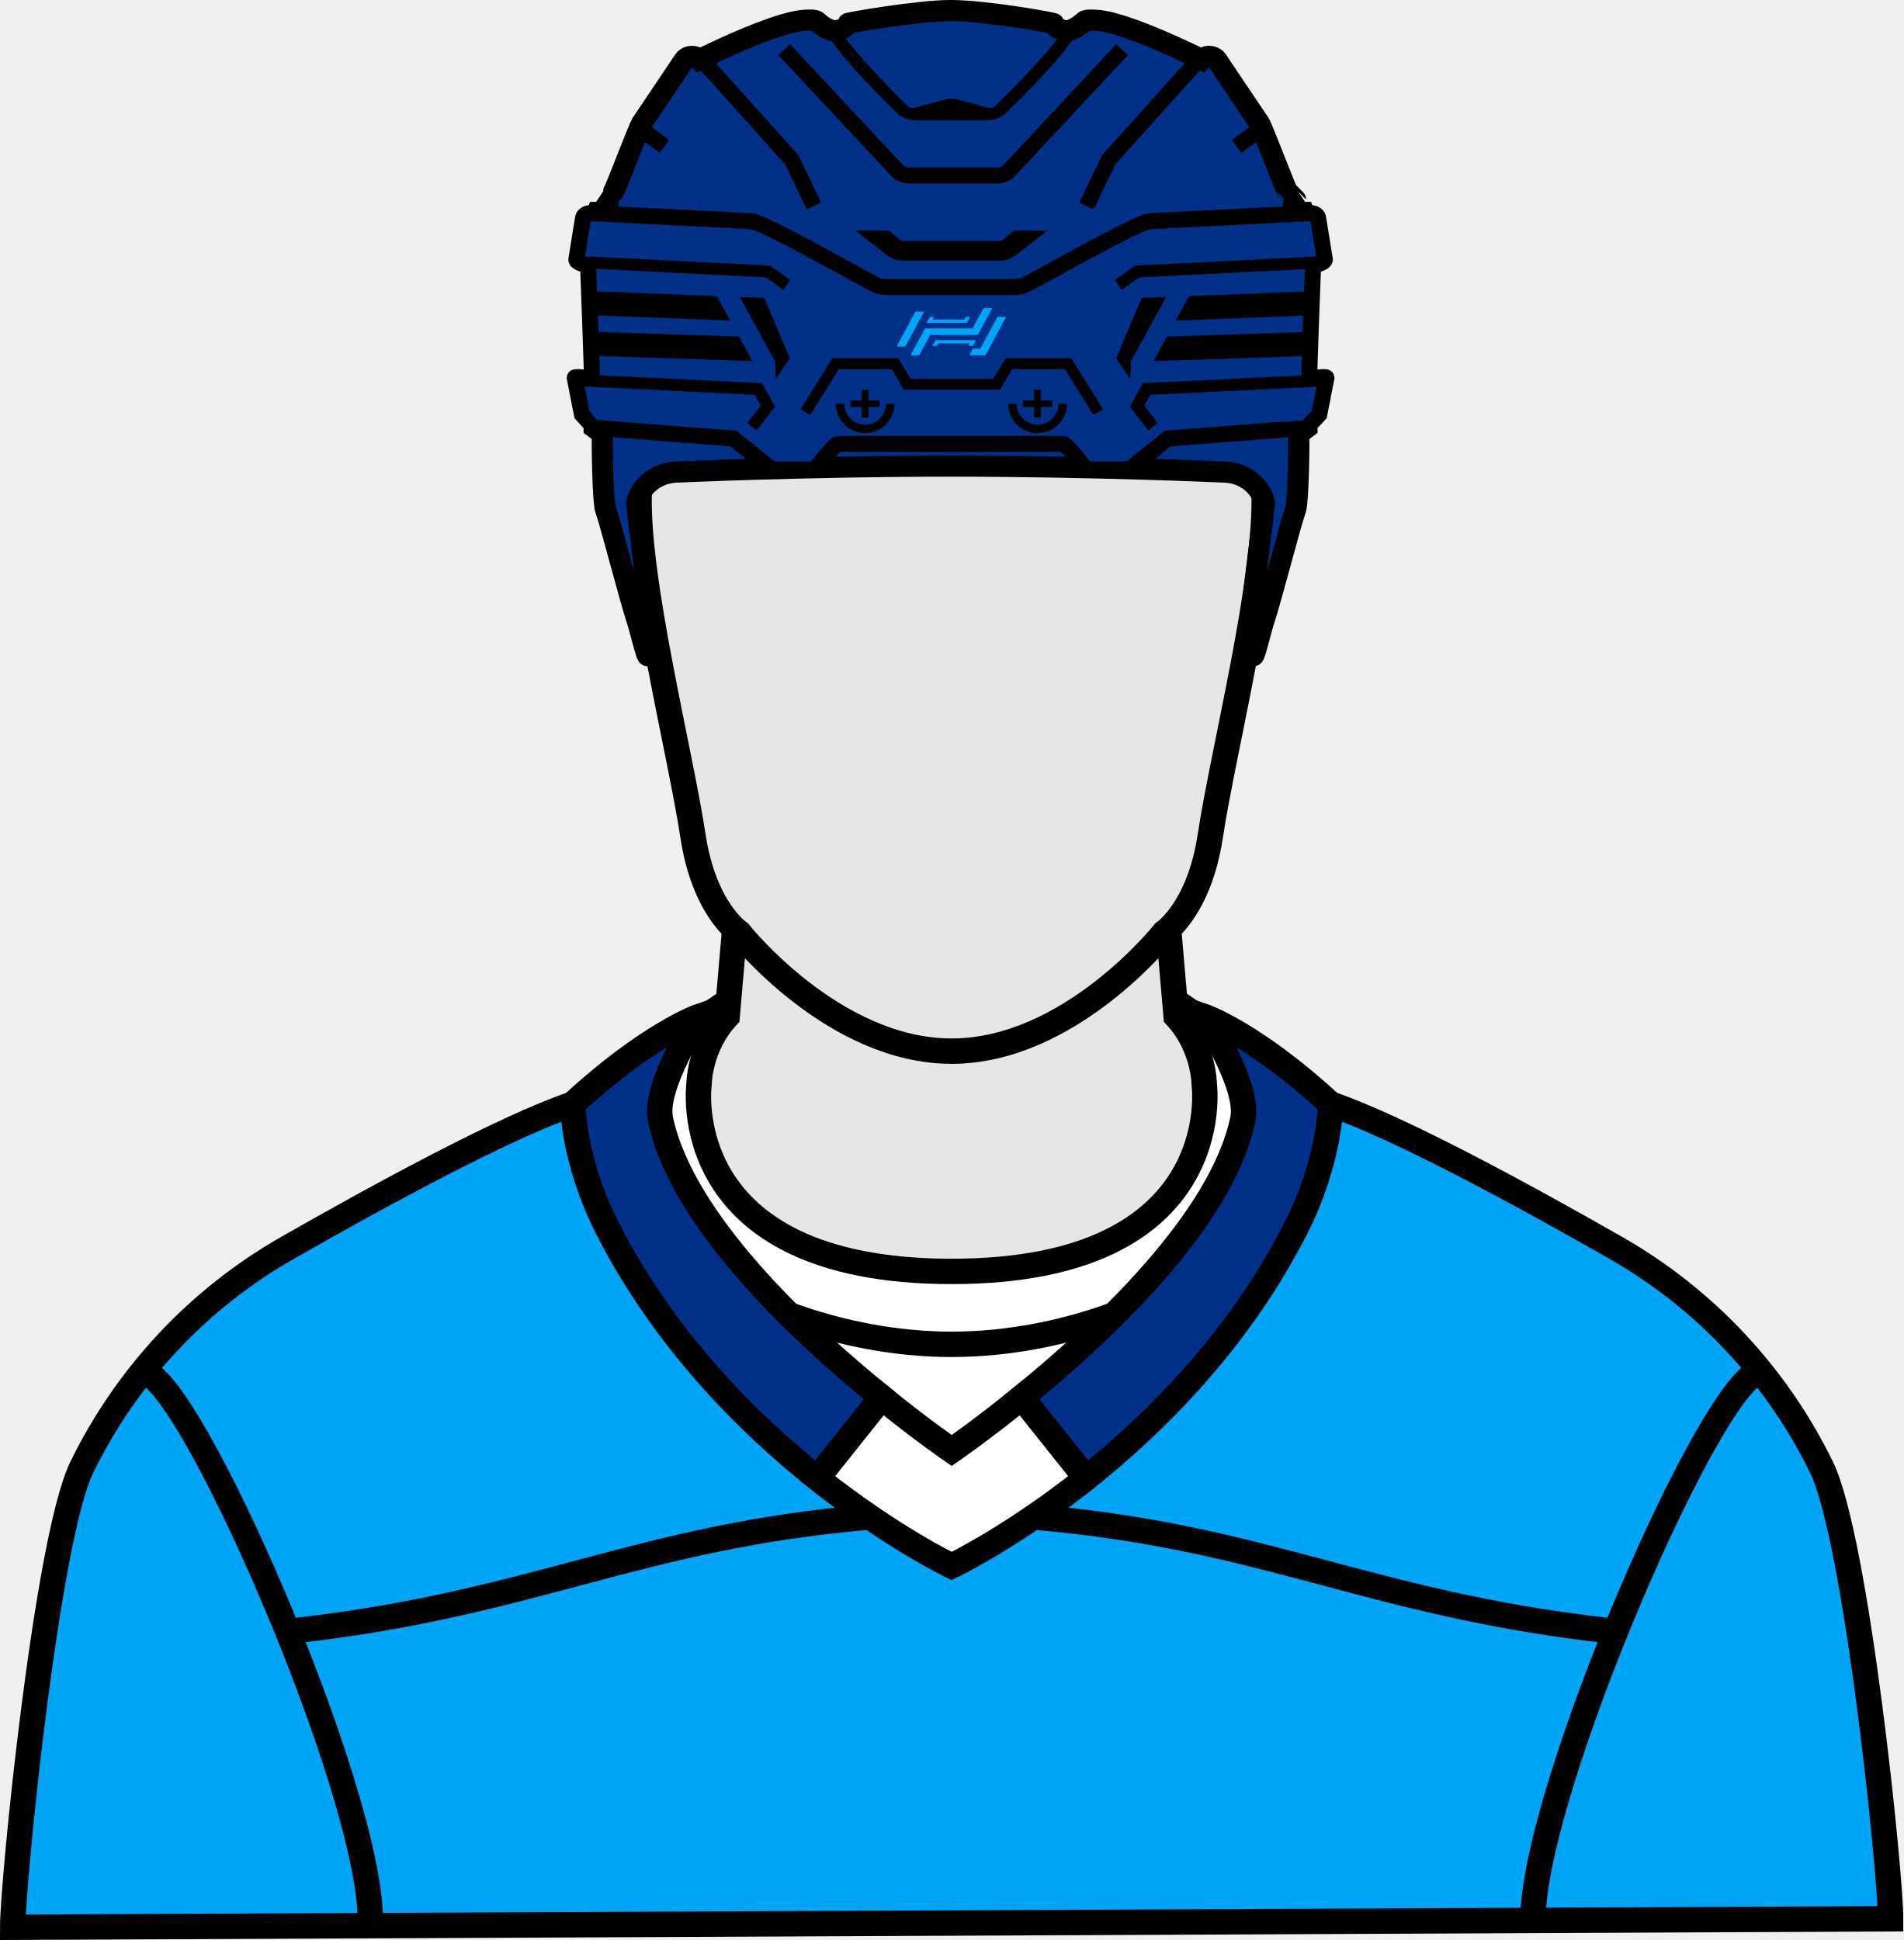
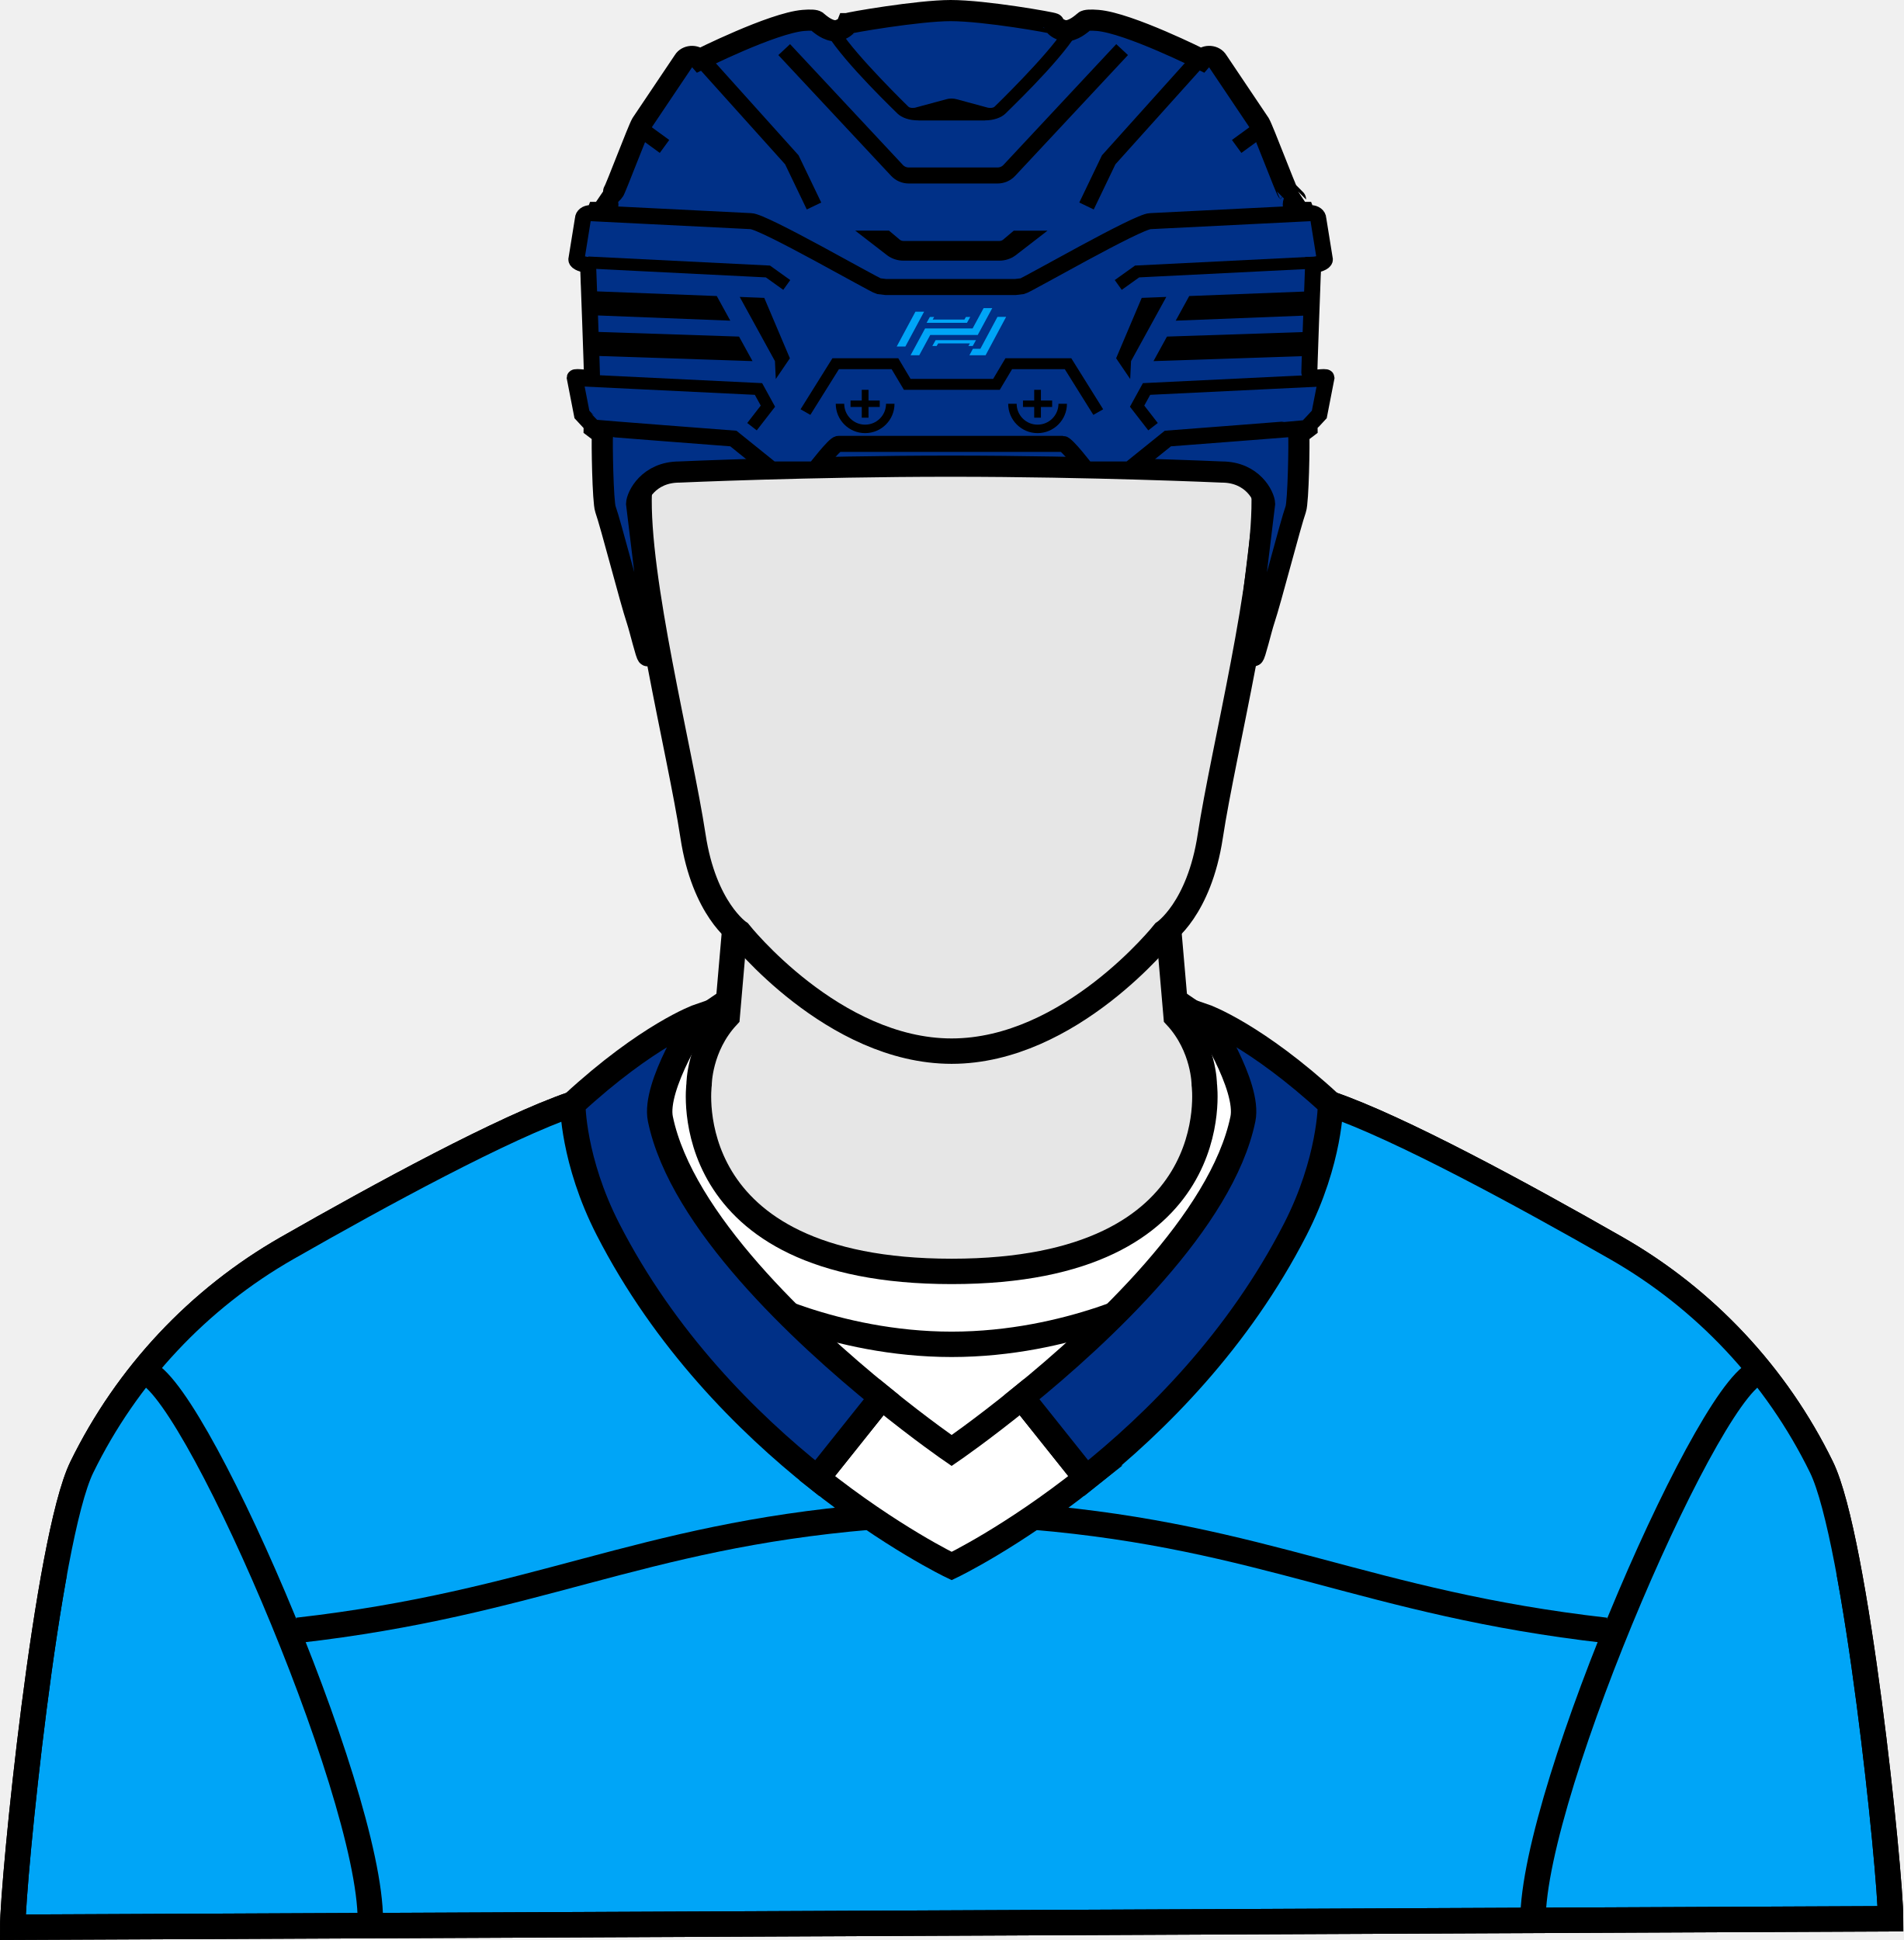
- <svg xmlns="http://www.w3.org/2000/svg" id="Layer_2" data-name="Layer 2" viewBox="0 0 2248.41 2292.33">
+ <svg xmlns="http://www.w3.org/2000/svg" id="Layer_2" data-name="Layer 2" viewBox="0 0 912.17 929.99">
  <defs>
    <style>
      .cls-1 {
-         fill: #e6e6e6;
+         stroke: #ff0;
+         stroke-width: .41px;
      }

      .cls-1, .cls-2, .cls-3, .cls-4, .cls-5, .cls-6, .cls-7, .cls-8, .cls-9, .cls-10, .cls-11 {
        stroke-miterlimit: 10;
      }

-       .cls-1, .cls-3, .cls-4, .cls-5, .cls-6, .cls-7, .cls-8, .cls-9, .cls-10, .cls-11 {
+       .cls-1, .cls-2, .cls-12, .cls-5, .cls-6, .cls-8 {
+         fill: none;
+       }
+ 
+       .cls-2 {
+         stroke-width: 4.06px;
+       }
+ 
+       .cls-2, .cls-3, .cls-4, .cls-5, .cls-6, .cls-7, .cls-8, .cls-9, .cls-10, .cls-11 {
        stroke: #000;
      }

-       .cls-1, .cls-4, .cls-7, .cls-10, .cls-11 {
-         stroke-width: 30px;
+       .cls-3, .cls-4, .cls-5, .cls-9, .cls-10 {
+         stroke-width: 12.17px;
      }

-       .cls-2 {
-         stroke: #ff0;
+       .cls-3, .cls-13 {
+         fill: #00a5f7;
      }

-       .cls-2, .cls-12, .cls-6, .cls-7, .cls-8, .cls-9 {
-         fill: none;
-       }
- 
-       .cls-3 {
-         stroke-width: 25px;
-       }
- 
-       .cls-3, .cls-4, .cls-5 {
+       .cls-4, .cls-7, .cls-11 {
        fill: #003087;
      }

-       .cls-5, .cls-9 {
-         stroke-width: 18.94px;
+       .cls-6 {
+         stroke-width: 5.76px;
      }

-       .cls-6 {
-         stroke-width: 10px;
+       .cls-7, .cls-8 {
+         stroke-width: 7.68px;
      }

-       .cls-8 {
-         stroke-width: 14.2px;
-       }
- 
-       .cls-13, .cls-11 {
-         fill: #00a5f7;
+       .cls-9 {
+         fill: #e6e6e6;
      }

      .cls-10 {
        fill: #fff;
      }
+ 
+       .cls-14 {
+         clip-path: url(#clippath);
+       }
+ 
+       .cls-11 {
+         stroke-width: 10.14px;
+       }
    </style>
+     <clipPath id="clippath">
+       <path class="cls-5" d="M637.68,529.24c32.92,11.3,91.77,43.28,136.87,69.05,42.59,24.33,76.84,60.93,98.39,104.99,16.86,34.47,33.15,195.06,33.15,216.53l-900,4.06c0-21.47,16.3-186.12,33.15-220.59,21.55-44.06,55.8-80.66,98.39-104.99,45.1-25.77,103.95-57.75,136.87-69.05l19.71,11.26,54.3,98.54,107.59,87.28,121.07-99.95,42.23-97.13h18.3Z" />
+     </clipPath>
  </defs>
-   <g id="Layer_1-2" data-name="Layer 1">
+   <g id="Layer_2-2" data-name="Layer 2">
    <g id="OBHS">
      <g>
-         <path class="cls-11" d="M1571.82,1304.53c81.15,27.86,226.2,106.69,337.37,170.21,104.97,59.97,189.4,150.19,242.51,258.8,41.55,84.97,81.71,480.8,81.71,533.73l-2218.41,10c0-52.93,40.17-458.76,81.72-543.73,53.11-108.61,137.53-198.83,242.51-258.8,111.17-63.52,256.22-142.35,337.36-170.21l48.58,27.76,133.84,242.89,265.2,215.13,298.42-246.36,104.09-239.42h45.11Z" />
+         <path class="cls-3" d="M637.68,529.24c32.92,11.3,91.77,43.28,136.87,69.05,42.59,24.33,76.84,60.93,98.39,104.99,16.86,34.47,33.15,195.06,33.15,216.53l-900,4.06c0-21.47,16.3-186.12,33.15-220.59,21.55-44.06,55.8-80.66,98.39-104.99,45.1-25.77,103.95-57.75,136.87-69.05l19.71,11.26,54.3,98.54,107.59,87.28,121.07-99.95,42.23-97.13h18.3Z" />
        <g>
-           <path class="cls-7" d="M2080.24,1620.91c-53.67,0-269.35,493.35-269.35,648.36" />
-           <path class="cls-7" d="M1220.86,1792.57c273.48,23.19,394.92,101.84,676.07,133.84" />
-           <path class="cls-7" d="M168.18,1620.91c53.67,0,269.35,493.35,269.35,648.36" />
-           <path class="cls-7" d="M1027.56,1792.57c-273.48,23.19-394.92,101.84-676.07,133.84" />
+           <g class="cls-14">
+             <path class="cls-13" d="M788.82,782.76c-4.09,0-7.96-.35-11.5-1.05-30.08-5.89-65.64-12.88-103.3-23.45-58.93-16.54-125.67-33.29-179.7-38.02h-76.47c-54.03,4.73-120.77,21.47-179.7,38.02-37.65,10.57-73.22,17.56-103.3,23.45-3.54.7-7.41,1.05-11.5,1.05-43,0-121.3-42.26-130.09-47.08l-22.12-12.13,99.93-147.94,221.33-126.27h327.37l221.33,126.27,99.93,147.94-22.12,12.13c-8.79,4.82-87.09,47.08-130.09,47.08Z" />
+           </g>
+           <path class="cls-5" d="M637.68,529.24c32.92,11.3,91.77,43.28,136.87,69.05,42.59,24.33,76.84,60.93,98.39,104.99,16.86,34.47,33.15,195.06,33.15,216.53l-900,4.06c0-21.47,16.3-186.12,33.15-220.59,21.55-44.06,55.8-80.66,98.39-104.99,45.1-25.77,103.95-57.75,136.87-69.05l19.71,11.26,54.3,98.54,107.59,87.28,121.07-99.95,42.23-97.13h18.3Z" />
        </g>
-         <polygon class="cls-10" points="877.85 1530.07 1124.21 1760.81 1370.57 1530.07 877.85 1530.07" />
-         <path class="cls-10" d="M1283.1,1746.61c-87.82,69.88-158.89,103.85-158.89,103.85,0,0-71.08-33.98-158.9-103.85l76.12-95.45c47.79,38.8,82.78,62.81,82.78,62.81,0,0,34.99-24.01,82.77-62.81l76.12,95.45Z" />
-         <path class="cls-2" d="M825.8,1201.02h0" />
-         <path class="cls-2" d="M1422.63,1201.03h-.01" />
-         <path class="cls-10" d="M1387.46,1182.39l25.15,17.1c10.41,7.08,19.23,16.26,25.88,26.94l55.85,89.65-71.7,148.05-52.06,65.93s-106.85,58.41-246.36,58.41c-139.52,0-246.36-58.41-246.36-58.41l-52.06-65.93-71.7-148.05,55.85-89.65c6.66-10.69,15.47-19.86,25.88-26.94l25.15-17.1" />
-         <path class="cls-4" d="M1041.43,1651.16l-76.12,95.45c-82.61-65.72-180.03-163.2-247.08-294.03-41.64-81.26-41.64-148.05-41.64-148.05,88.65-81.77,148.27-103.18,149.2-103.5-.77,1.18-53.72,82.1-45.64,121.19,24.83,120.09,167.63,252.9,261.28,328.94Z" />
-         <path class="cls-4" d="M1571.82,1304.53s0,66.79-41.64,148.05c-67.05,130.84-164.47,228.31-247.08,294.03l-76.12-95.45c93.65-76.03,236.45-208.84,261.28-328.94,8.08-39.09-44.86-120.01-45.63-121.19.93.32,60.54,21.73,149.19,103.5Z" />
-         <path class="cls-1" d="M1379.01,1080.69l10.39,120.33c33.21,35.84,33.21,80.37,33.21,80.37,0,0,30.07,220.92-298.41,220.92-328.48,0-298.41-220.92-298.41-220.92,0,0,0-44.53,33.21-80.37l10.39-120.33" />
-         <path class="cls-1" d="M1124.19,1242.05c140.16,0,251.08-140.17,251.08-140.17,0,0,41.3-27.38,54.44-113.88,15.48-101.9,67.43-304.36,63.51-407.36-2.71-71.4-14.81-227.99-65.7-278.14-56.22-55.4-246.39-87.6-303.33-87.6-56.94,0-247.11,32.2-303.33,87.6-50.89,50.15-62.99,206.74-65.7,278.14-3.92,103,48.03,305.46,63.51,407.36,13.14,86.51,54.44,113.88,54.44,113.88,0,0,110.91,140.17,251.08,140.17Z" />
+         <g>
+           <path class="cls-5" d="M843.95,657.59c-21.77,0-109.27,200.15-109.27,263.04" />
+           <path class="cls-5" d="M495.3,727.24c110.95,9.41,160.22,41.32,274.28,54.3" />
+           <path class="cls-5" d="M68.23,657.59c21.77,0,109.27,200.15,109.27,263.04" />
+           <path class="cls-5" d="M416.88,727.24c-110.95,9.41-160.22,41.32-274.28,54.3" />
+         </g>
+         <polygon class="cls-10" points="356.14 620.74 456.09 714.35 556.04 620.74 356.14 620.74" />
+         <path class="cls-10" d="M520.55,708.59c-35.63,28.35-64.46,42.13-64.46,42.13,0,0-28.84-13.79-64.47-42.13l30.88-38.72c19.39,15.74,33.58,25.48,33.58,25.48,0,0,14.2-9.74,33.58-25.48l30.88,38.72Z" />
+         <path class="cls-1" d="M335.02,487.25h0" />
+         <path class="cls-1" d="M577.16,487.25h0" />
+         <path class="cls-10" d="M562.89,479.69l10.2,6.94c4.22,2.87,7.8,6.6,10.5,10.93l22.66,36.37-29.09,60.06-21.12,26.75s-43.35,23.7-99.95,23.7c-56.6,0-99.95-23.7-99.95-23.7l-21.12-26.75-29.09-60.06,22.66-36.37c2.7-4.34,6.28-8.06,10.5-10.93l10.2-6.94" />
+         <path class="cls-4" d="M422.5,669.87l-30.88,38.72c-33.51-26.66-73.04-66.21-100.24-119.29-16.89-32.97-16.89-60.06-16.89-60.06,35.96-33.17,60.15-41.86,60.53-41.99-.31.48-21.79,33.31-18.52,49.17,10.07,48.72,68.01,102.6,106,133.45Z" />
+         <path class="cls-4" d="M637.68,529.24s0,27.1-16.89,60.06c-27.2,53.08-66.72,92.62-100.24,119.29l-30.88-38.72c37.99-30.84,95.93-84.73,106-133.45,3.28-15.86-18.2-48.69-18.51-49.17.38.13,24.56,8.82,60.53,41.99Z" />
+         <path class="cls-9" d="M559.46,438.43l4.22,48.82c13.47,14.54,13.48,32.61,13.48,32.61,0,0,12.2,89.62-121.06,89.62-133.26,0-121.06-89.62-121.06-89.62,0,0,0-18.07,13.48-32.61l4.22-48.82" />
+         <path class="cls-9" d="M456.08,503.89c56.86,0,101.86-56.86,101.86-56.86,0,0,16.76-11.11,22.09-46.2,6.28-41.34,27.36-123.48,25.77-165.26-1.1-28.97-6.01-92.49-26.66-112.84-22.81-22.48-99.96-35.54-123.06-35.54-23.1,0-100.25,13.06-123.06,35.54-20.65,20.35-25.55,83.88-26.66,112.84-1.59,41.78,19.49,123.92,25.77,165.26,5.33,35.1,22.09,46.2,22.09,46.2,0,0,45,56.86,101.86,56.86Z" />
      </g>
      <g>
-         <path class="cls-3" d="M1001.03,27.96c-1.17,2.92-4.02,5.52-9.63,7.58-.28.12-.61.24-.89.32-4.16,1.18-8.65.28-13.18-1.93-.51-.24-.98-.51-1.5-.79-.47-.2-.89-.47-1.35-.75-.47-.28-.94-.55-1.4-.87-.47-.28-.89-.59-1.36-.91-.42-.28-.79-.55-1.21-.87-.51-.36-1.03-.75-1.5-1.14-.47-.36-.93-.71-1.36-1.07-.89-.71-1.78-1.46-2.66-2.25v-.08c-1.73-1.54-7.52-1.78-15.8-1.1-36.78,3.08-122.88,46.32-122.88,46.32-4.86-5.56-14.91-4.81-18.55,1.34l-49.87,74.23c-4.11,6.95-31.08,78.5-32.9,80.2,0,0-9.47,9.47-9.47,9.51.33.39,2.15,2.84,2.38,4.06,1.96,10.93-10.75,11.25-12.24,11.25,0,0-17.35,44.76-12.77,44.76h4.38s6.28,127.44,6,130.64l-1.32,78.88,9.77,7.38c-.75,9.17.45,80.31,3.56,89.01,6.38,17.85,29.25,107.11,37.28,131.1,3.56,10.65,11.18,43.02,12.61,41.99l.47-.36c4.35-3.08,6.82-7.58,6.73-12.31l-20.29-166.99c.33-8.92,14.05-37.45,50.55-37.45,0,0,154.13-6.91,318.96-6.91h.76s0,0,0,0h.76s.19,0,.19,0h-3.23s.19,0,.19,0h1.52-.37s.19,0,.19,0h.57s0,0,0,0h.19s0,0,0,0h.76s-3.23,0-3.23,0h.19s.57,0,.57,0h.19s0,0,0,0h.57s.19,0,.19,0h2.67s.19,0,.19,0h.57s0,0,0,0h.76s.19,0,.19,0h-3.23s.19,0,.19,0h1.52-.37s.19,0,.19,0h.57s0,0,0,0h.19s0,0,0,0h.76s-3.23,0-3.23,0h.19s.57,0,.57,0h.19s0,0,0,0h.57s.19,0,.19,0c164.83,0,318.96,6.91,318.96,6.91,36.5,0,50.23,28.53,50.55,37.45l-20.29,166.99c-.09,4.74,2.38,9.23,6.73,12.31l.47.36c1.43,1.03,9.05-31.34,12.61-41.99,8.03-23.99,30.9-113.25,37.28-131.1,3.11-8.71,4.31-79.84,3.56-89.01l9.77-7.38-1.32-78.88c-.28-3.2,6-130.65,6-130.65h4.38c4.58,0-12.77-44.76-12.77-44.76-1.5,0-14.21-.32-12.24-11.25.23-1.22,2.06-3.67,2.38-4.06,0-.04-9.47-9.51-9.47-9.51-1.82-1.7-28.79-73.26-32.9-80.2l-49.87-74.23c-3.65-6.16-13.69-6.91-18.55-1.34,0,0-86.1-43.24-122.88-46.32-8.27-.67-14.07-.43-15.8,1.1v.08c-.89.79-1.78,1.54-2.66,2.25-.42.36-.89.71-1.36,1.07-.47.39-.98.79-1.5,1.14-.42.32-.79.59-1.21.87-.47.32-.89.63-1.36.91-.47.32-.93.59-1.4.87-.47.28-.89.55-1.35.75-.51.28-.98.55-1.5.79-4.53,2.21-9.02,3.12-13.18,1.93-.28-.08-.61-.2-.89-.32-5.61-2.05-8.46-4.66-9.63-7.58-.42-1.07-81.27-15.46-121.91-15.46-37.96,0-121.49,14.39-121.91,15.46Z" />
-         <path class="cls-5" d="M990.27,524.5c-4.55,0-27.65,30.22-27.65,30.22h-50.9l-45.38-36.55s-163.57-12.49-164.37-12.88c-.29-.11-14.54-15.56-14.54-15.56l-8.47-43.46c.22-2.12,19.05,1.57,20.29-.32.44-.73-4.54-132.91-4.54-132.91-4.6,0-13.86-2.85-13.86-6.36l7.76-48.13c0-3.7,3.92-6.7,8.76-6.7l189.56,9.47c14.6,0,145.6,75.55,151.08,76.84l8.39,1h153.1s8.39-1,8.39-1c5.47-1.28,136.48-76.84,151.08-76.84l189.56-9.47c4.84,0,8.76,3,8.76,6.7l7.76,48.13c0,3.52-9.27,6.36-13.86,6.36,0,0-4.98,132.18-4.54,132.91,1.24,1.9,20.07-1.8,20.29.32l-8.47,43.46s-14.25,15.45-14.54,15.56c-.8.39-164.37,12.88-164.37,12.88l-45.38,36.55h-50.9s-23.11-30.22-27.65-30.22h-265.34Z" />
+         <path class="cls-11" d="M406.11,11.34c-.47,1.18-1.63,2.24-3.91,3.07-.11.05-.25.1-.36.13-1.69.48-3.51.11-5.35-.78-.21-.1-.4-.21-.61-.32-.19-.08-.36-.19-.55-.3-.19-.11-.38-.22-.57-.35-.19-.11-.36-.24-.55-.37-.17-.11-.32-.22-.49-.35-.21-.14-.42-.3-.61-.46-.19-.14-.38-.29-.55-.43-.36-.29-.72-.59-1.08-.91v-.03c-.7-.62-3.05-.72-6.41-.45-14.92,1.25-49.85,18.79-49.85,18.79-1.97-2.26-6.05-1.95-7.53.54l-20.23,30.12c-1.67,2.82-12.61,31.85-13.35,32.54,0,0-3.84,3.84-3.84,3.86.13.16.87,1.15.97,1.65.8,4.43-4.36,4.56-4.97,4.56,0,0-7.04,18.16-5.18,18.16h1.78s2.55,51.7,2.43,53l-.53,32,3.96,3c-.31,3.72.18,32.58,1.44,36.11,2.59,7.24,11.87,43.45,15.12,53.19,1.45,4.32,4.53,17.45,5.12,17.04l.19-.14c1.76-1.25,2.77-3.07,2.73-4.99l-8.23-67.75c.13-3.62,5.7-15.19,20.51-15.19,0,0,62.53-2.8,129.4-2.8h.31s0,0,0,0h.31s.08,0,.08,0h-1.31s.08,0,.08,0h.62-.15s.08,0,.08,0h.23s0,0,0,0h.08s0,0,0,0h.31s-1.31,0-1.31,0h.08s.23,0,.23,0h.08s0,0,0,0h.23s.08,0,.08,0h1.08s.08,0,.08,0h.23s0,0,0,0h.31s.08,0,.08,0h-1.31s.08,0,.08,0h.62-.15s.08,0,.08,0h.23s0,0,0,0h.08s0,0,0,0h.31s-1.31,0-1.31,0h.08s.23,0,.23,0h.08s0,0,0,0h.23s.08,0,.08,0c66.87,0,129.4,2.8,129.4,2.8,14.81,0,20.38,11.58,20.51,15.19l-8.23,67.75c-.04,1.92.97,3.75,2.73,4.99l.19.14c.58.42,3.67-12.71,5.12-17.04,3.26-9.73,12.54-45.95,15.12-53.19,1.26-3.53,1.75-32.39,1.44-36.11l3.96-3-.53-32c-.11-1.3,2.43-53,2.43-53h1.78c1.86,0-5.18-18.16-5.18-18.16-.61,0-5.76-.13-4.97-4.56.09-.5.83-1.49.97-1.65,0-.02-3.84-3.86-3.84-3.86-.74-.69-11.68-29.72-13.35-32.54l-20.23-30.12c-1.48-2.5-5.56-2.8-7.53-.54,0,0-34.93-17.54-49.85-18.79-3.36-.27-5.71-.18-6.41.45v.03c-.36.32-.72.62-1.08.91-.17.14-.36.29-.55.43-.19.16-.4.32-.61.46-.17.13-.32.24-.49.35-.19.13-.36.26-.55.37-.19.13-.38.24-.57.35-.19.11-.36.22-.55.3-.21.11-.4.22-.61.32-1.84.9-3.66,1.26-5.35.78-.11-.03-.25-.08-.36-.13-2.28-.83-3.43-1.89-3.91-3.07-.17-.43-32.97-6.27-49.46-6.27-15.4,0-49.29,5.84-49.46,6.27Z" />
+         <path class="cls-7" d="M401.75,212.79c-1.84,0-11.22,12.26-11.22,12.26h-20.65l-18.41-14.83s-66.36-5.07-66.68-5.23c-.12-.05-5.9-6.31-5.9-6.31l-3.43-17.63c.09-.86,7.73.64,8.23-.13.18-.29-1.84-53.92-1.84-53.92-1.86,0-5.62-1.15-5.62-2.58l3.15-19.53c0-1.5,1.59-2.72,3.55-2.72l76.91,3.84c5.92,0,59.07,30.65,61.29,31.17l3.4.41h62.11s3.4-.41,3.4-.41c2.22-.52,55.37-31.17,61.29-31.17l76.91-3.84c1.96,0,3.55,1.22,3.55,2.72l3.15,19.53c0,1.43-3.76,2.58-5.62,2.58,0,0-2.02,53.63-1.84,53.92.5.77,8.14-.73,8.23.13l-3.43,17.63s-5.78,6.27-5.9,6.31c-.33.16-66.68,5.23-66.68,5.23l-18.41,14.83h-20.65s-9.37-12.26-11.22-12.26h-107.65Z" />
        <g id="Logos">
          <g id="White">
-             <polygon class="cls-13" points="1069.55 409.45 1091.62 368.32 1081.4 368.32 1059.32 409.45 1069.55 409.45" />
-             <polygon class="cls-13" points="1178.31 374.44 1158.16 412.11 1149.34 412.11 1145.2 419.78 1164.28 419.78 1188.54 374.44 1178.31 374.44" />
-             <polygon class="cls-13" points="1172.17 364.1 1161.94 364.1 1148.96 388.1 1092.83 388.1 1075.69 419.78 1085.92 419.78 1098.92 395.78 1155.03 395.78 1155.04 395.78 1172.17 364.1" />
-             <polygon class="cls-13" points="1106.5 408.84 1108.3 405.76 1145.79 405.76 1143.98 408.84 1149.1 408.84 1152.97 401.92 1105.25 401.92 1101.38 408.84 1106.5 408.84" />
-             <polygon class="cls-13" points="1141.06 374.53 1139.25 377.61 1101.77 377.61 1103.57 374.53 1098.45 374.53 1094.59 381.45 1142.3 381.45 1146.17 374.53 1141.06 374.53" />
+             <polygon class="cls-13" points="433.91 166.11 442.87 149.43 438.72 149.43 429.76 166.11 433.91 166.11" />
+             <polygon class="cls-13" points="478.04 151.91 469.86 167.19 466.28 167.19 464.6 170.3 472.35 170.3 482.19 151.91 478.04 151.91" />
+             <polygon class="cls-13" points="475.54 147.71 471.4 147.71 466.13 157.45 443.36 157.45 436.4 170.3 440.55 170.3 445.83 160.57 468.59 160.57 468.59 160.57 475.54 147.71" />
+             <polygon class="cls-13" points="448.9 165.86 449.63 164.61 464.84 164.61 464.11 165.86 466.18 165.86 467.75 163.06 448.4 163.06 446.83 165.86 448.9 165.86" />
+             <polygon class="cls-13" points="462.92 151.95 462.19 153.2 446.98 153.2 447.71 151.95 445.64 151.95 444.07 154.75 463.43 154.75 465 151.95 462.92 151.95" />
          </g>
        </g>
-         <path d="M1124.28,142.25h39.3c9.91,0,19.1-3.06,24.24-8.11,18.44-18.09,78.95-76.9,90.59-106.62,0,0-18.79,2.92-22.44,8.59-19.45,30.27-81.07,89.95-81.07,89.95-1.96,1.76-5.52,1.6-7.83,1.2l-36.55-9.89c-1.98-.62-4.06-.93-6.14-.95h-.76c-2.08.02-4.16.33-6.14.95l-36.55,9.89c-2.32.4-5.87.55-7.83-1.2,0,0-61.25-59.62-80.51-89.83-3.59-5.63-22.35-8.51-22.35-8.51,11.63,29.72,71.49,88.33,89.93,106.42,5.14,5.04,14.32,8.11,24.24,8.11h39.3" />
-         <path d="M1084.98,142.25h78.61s-2.37-5.23-2.37-5.23c-.39-.67-28.27-8.09-35.04-9.57-1.01-.22-2.02-.22-3.04,0-6.86,1.47-35.43,8.74-35.78,9.57l-2.37,5.23Z" />
-         <path class="cls-12" d="M1430.47,66.79s5.23.54,7.84,4.95l-155.87,106.45c24.31-45.24,99.76-101.14,112.75-113.9,1.05-1.03,2.63-1.52,4.22-1.31l31.06,3.82Z" />
-         <path class="cls-12" d="M818.26,66.79s-5.23.54-7.84,4.95l155.87,106.45c-24.31-45.24-99.76-101.14-112.75-113.9-1.05-1.03-2.63-1.52-4.22-1.31l-31.06,3.82Z" />
-         <path d="M1197.62,272.54l-12.86,10.85c-1.18.86-2.64,1.34-4.13,1.34h-113.38c-1.49,0-2.96-.48-4.14-1.34l-12.86-10.85h-39.91l37.92,29.27c5.41,3.98,12.15,6.18,18.98,6.18h113.38c6.83,0,13.57-2.19,18.98-6.17l37.92-29.28h-39.91Z" />
-         <polygon points="1039.24 473.28 1025.99 473.28 1025.99 460.61 1018.03 460.61 1018.03 473.28 1004.78 473.28 1004.78 480.88 1018.03 480.88 1018.03 493.55 1025.99 493.55 1025.99 480.88 1039.24 480.88 1039.24 473.28" />
-         <polygon points="1242.93 473.28 1229.67 473.28 1229.67 460.61 1221.72 460.61 1221.72 473.28 1208.46 473.28 1208.46 480.88 1221.72 480.88 1221.72 493.55 1229.67 493.55 1229.67 480.88 1242.93 480.88 1242.93 473.28" />
-         <path d="M1291.59,490.23l-33.71-53.98h-62.3l-14.51,24.37h-113.25l-14.51-24.37h-62.3l-33.71,53.98-11.59-6.61,37.64-60.28h77.81l14.51,24.37h97.55l14.51-24.37h77.81l37.64,60.28-11.59,6.61Z" />
+         <path d="M456.12,57.71h15.95c4.02,0,7.75-1.24,9.83-3.29,7.48-7.34,32.03-31.2,36.75-43.26,0,0-7.62,1.19-9.1,3.49-7.89,12.28-32.89,36.49-32.89,36.49-.8.71-2.24.65-3.18.49l-14.83-4.01c-.8-.25-1.65-.38-2.49-.38h-.31c-.84,0-1.69.13-2.49.38l-14.83,4.01c-.94.16-2.38.22-3.18-.49,0,0-24.85-24.19-32.66-36.44-1.46-2.28-9.07-3.45-9.07-3.45,4.72,12.06,29,35.83,36.48,43.17,2.09,2.05,5.81,3.29,9.83,3.29h15.95" />
+         <path d="M440.17,57.71h31.89s-.96-2.12-.96-2.12c-.16-.27-11.47-3.28-14.22-3.88-.41-.09-.82-.09-1.23,0-2.78.6-14.38,3.54-14.52,3.88l-.96,2.12Z" />
+         <path class="cls-12" d="M580.33,27.1s2.12.22,3.18,2.01l-63.23,43.19c9.86-18.35,40.47-41.03,45.74-46.21.43-.42,1.07-.61,1.71-.53l12.6,1.55Z" />
+         <path class="cls-12" d="M331.96,27.1s-2.12.22-3.18,2.01l63.23,43.19c-9.86-18.35-40.47-41.03-45.74-46.21-.43-.42-1.07-.61-1.71-.53l-12.6,1.55Z" />
+         <path d="M485.87,110.57l-5.22,4.4c-.48.35-1.07.54-1.68.54h-46c-.6,0-1.2-.19-1.68-.55l-5.22-4.4h-16.19l15.38,11.88c2.2,1.62,4.93,2.51,7.7,2.51h46c2.77,0,5.51-.89,7.7-2.5l15.38-11.88h-16.19Z" />
+         <polygon points="421.62 192.01 416.24 192.01 416.24 186.87 413.01 186.87 413.01 192.01 407.63 192.01 407.63 195.09 413.01 195.09 413.01 200.23 416.24 200.23 416.24 195.09 421.62 195.09 421.62 192.01" />
+         <polygon points="504.25 192.01 498.87 192.01 498.87 186.87 495.65 186.87 495.65 192.01 490.27 192.01 490.27 195.09 495.65 195.09 495.65 200.23 498.87 200.23 498.87 195.09 504.25 195.09 504.25 192.01" />
+         <path d="M523.99,198.88l-13.68-21.9h-25.27l-5.89,9.89h-45.94l-5.89-9.89h-25.27l-13.68,21.9-4.7-2.68,15.27-24.45h31.57l5.89,9.89h39.57l5.89-9.89h31.57l15.27,24.45-4.7,2.68Z" />
        <g>
-           <polyline class="cls-9" points="828.99 70.41 935.4 188.82 961.6 243.42" />
-           <polyline class="cls-9" points="1416.14 70.41 1309.73 188.82 1283.53 243.42" />
-           <path class="cls-9" d="M926.37,58.61l133.29,142.75c3.58,3.82,8.58,5.98,13.81,5.98h105.03c5.23,0,10.23-2.17,13.81-5.98l133.29-142.75" />
+           <polyline class="cls-8" points="336.32 28.56 379.49 76.6 390.12 98.75" />
+           <polyline class="cls-8" points="574.52 28.56 531.35 76.6 520.72 98.75" />
+           <path class="cls-8" d="M375.83,23.78l54.07,57.91c1.45,1.55,3.48,2.43,5.6,2.43h42.61c2.12,0,4.15-.88,5.6-2.43l54.07-57.91" />
        </g>
-         <line class="cls-9" x1="747.87" y1="145.98" x2="784.99" y2="173.03" />
-         <line class="cls-9" x1="1498.01" y1="145.98" x2="1460.89" y2="173.03" />
-         <polyline class="cls-8" points="694.7 310.19 907.16 320.78 929.43 336.71" />
-         <polyline class="cls-8" points="678.96 449.1 896.02 459.63 907.16 479.92 888.35 504.18" />
-         <polyline class="cls-8" points="1555.75 310.19 1343.29 320.78 1321.02 336.71" />
-         <polyline class="cls-8" points="1571.49 449.1 1354.43 459.63 1343.29 479.92 1362.1 504.18" />
-         <polygon points="888.95 426.69 697.82 420.32 698.82 391.94 873.04 397.71 888.95 426.69" />
-         <polygon points="862.71 378.89 697.73 372.43 698.91 344.04 846.74 349.8 862.71 378.89" />
-         <polygon points="933.11 423.34 902.85 351.99 873.83 350.86 915.46 426.69 916.45 447.84 933.11 423.34" />
-         <polygon points="1362.64 426.69 1553.78 420.32 1552.78 391.94 1378.56 397.71 1362.64 426.69" />
-         <polygon points="1388.89 378.89 1553.87 372.43 1552.69 344.04 1404.86 349.8 1388.89 378.89" />
-         <polygon points="1318.49 423.34 1348.75 351.99 1377.77 350.86 1336.13 426.69 1335.15 447.84 1318.49 423.34" />
+         <line class="cls-8" x1="303.41" y1="59.22" x2="318.47" y2="70.2" />
+         <line class="cls-8" x1="607.74" y1="59.22" x2="592.68" y2="70.2" />
+         <polyline class="cls-6" points="281.84 125.84 368.03 130.14 377.06 136.6" />
+         <polyline class="cls-6" points="275.45 182.2 363.51 186.47 368.03 194.7 360.4 204.54" />
+         <polyline class="cls-6" points="631.16 125.84 544.97 130.14 535.93 136.6" />
+         <polyline class="cls-6" points="637.55 182.2 549.49 186.47 544.97 194.7 552.6 204.54" />
+         <polygon points="360.65 173.11 283.1 170.52 283.51 159.01 354.19 161.35 360.65 173.11" />
+         <polygon points="350 153.72 283.07 151.09 283.55 139.58 343.52 141.91 350 153.72" />
+         <polygon points="378.56 171.75 366.28 142.8 354.51 142.34 371.4 173.11 371.8 181.69 378.56 171.75" />
+         <polygon points="552.82 173.11 630.36 170.52 629.96 159.01 559.28 161.35 552.82 173.11" />
+         <polygon points="563.47 153.72 630.4 151.09 629.92 139.58 569.95 141.91 563.47 153.72" />
+         <polygon points="534.91 171.75 547.18 142.8 558.96 142.34 542.06 173.11 541.66 181.69 534.91 171.75" />
        <g>
-           <path class="cls-6" d="M992.31,477.08c0,16.4,13.3,29.7,29.7,29.7s29.7-13.3,29.7-29.7" />
-           <path class="cls-6" d="M1255.4,477.08c0,16.4-13.3,29.7-29.7,29.7s-29.7-13.3-29.7-29.7" />
+           <path class="cls-2" d="M402.57,193.55c0,6.65,5.39,12.05,12.05,12.05s12.05-5.39,12.05-12.05" />
+           <path class="cls-2" d="M509.31,193.55c0,6.65-5.39,12.05-12.05,12.05-6.65,0-12.05-5.39-12.05-12.05" />
        </g>
      </g>
    </g>
  </g>
</svg>
